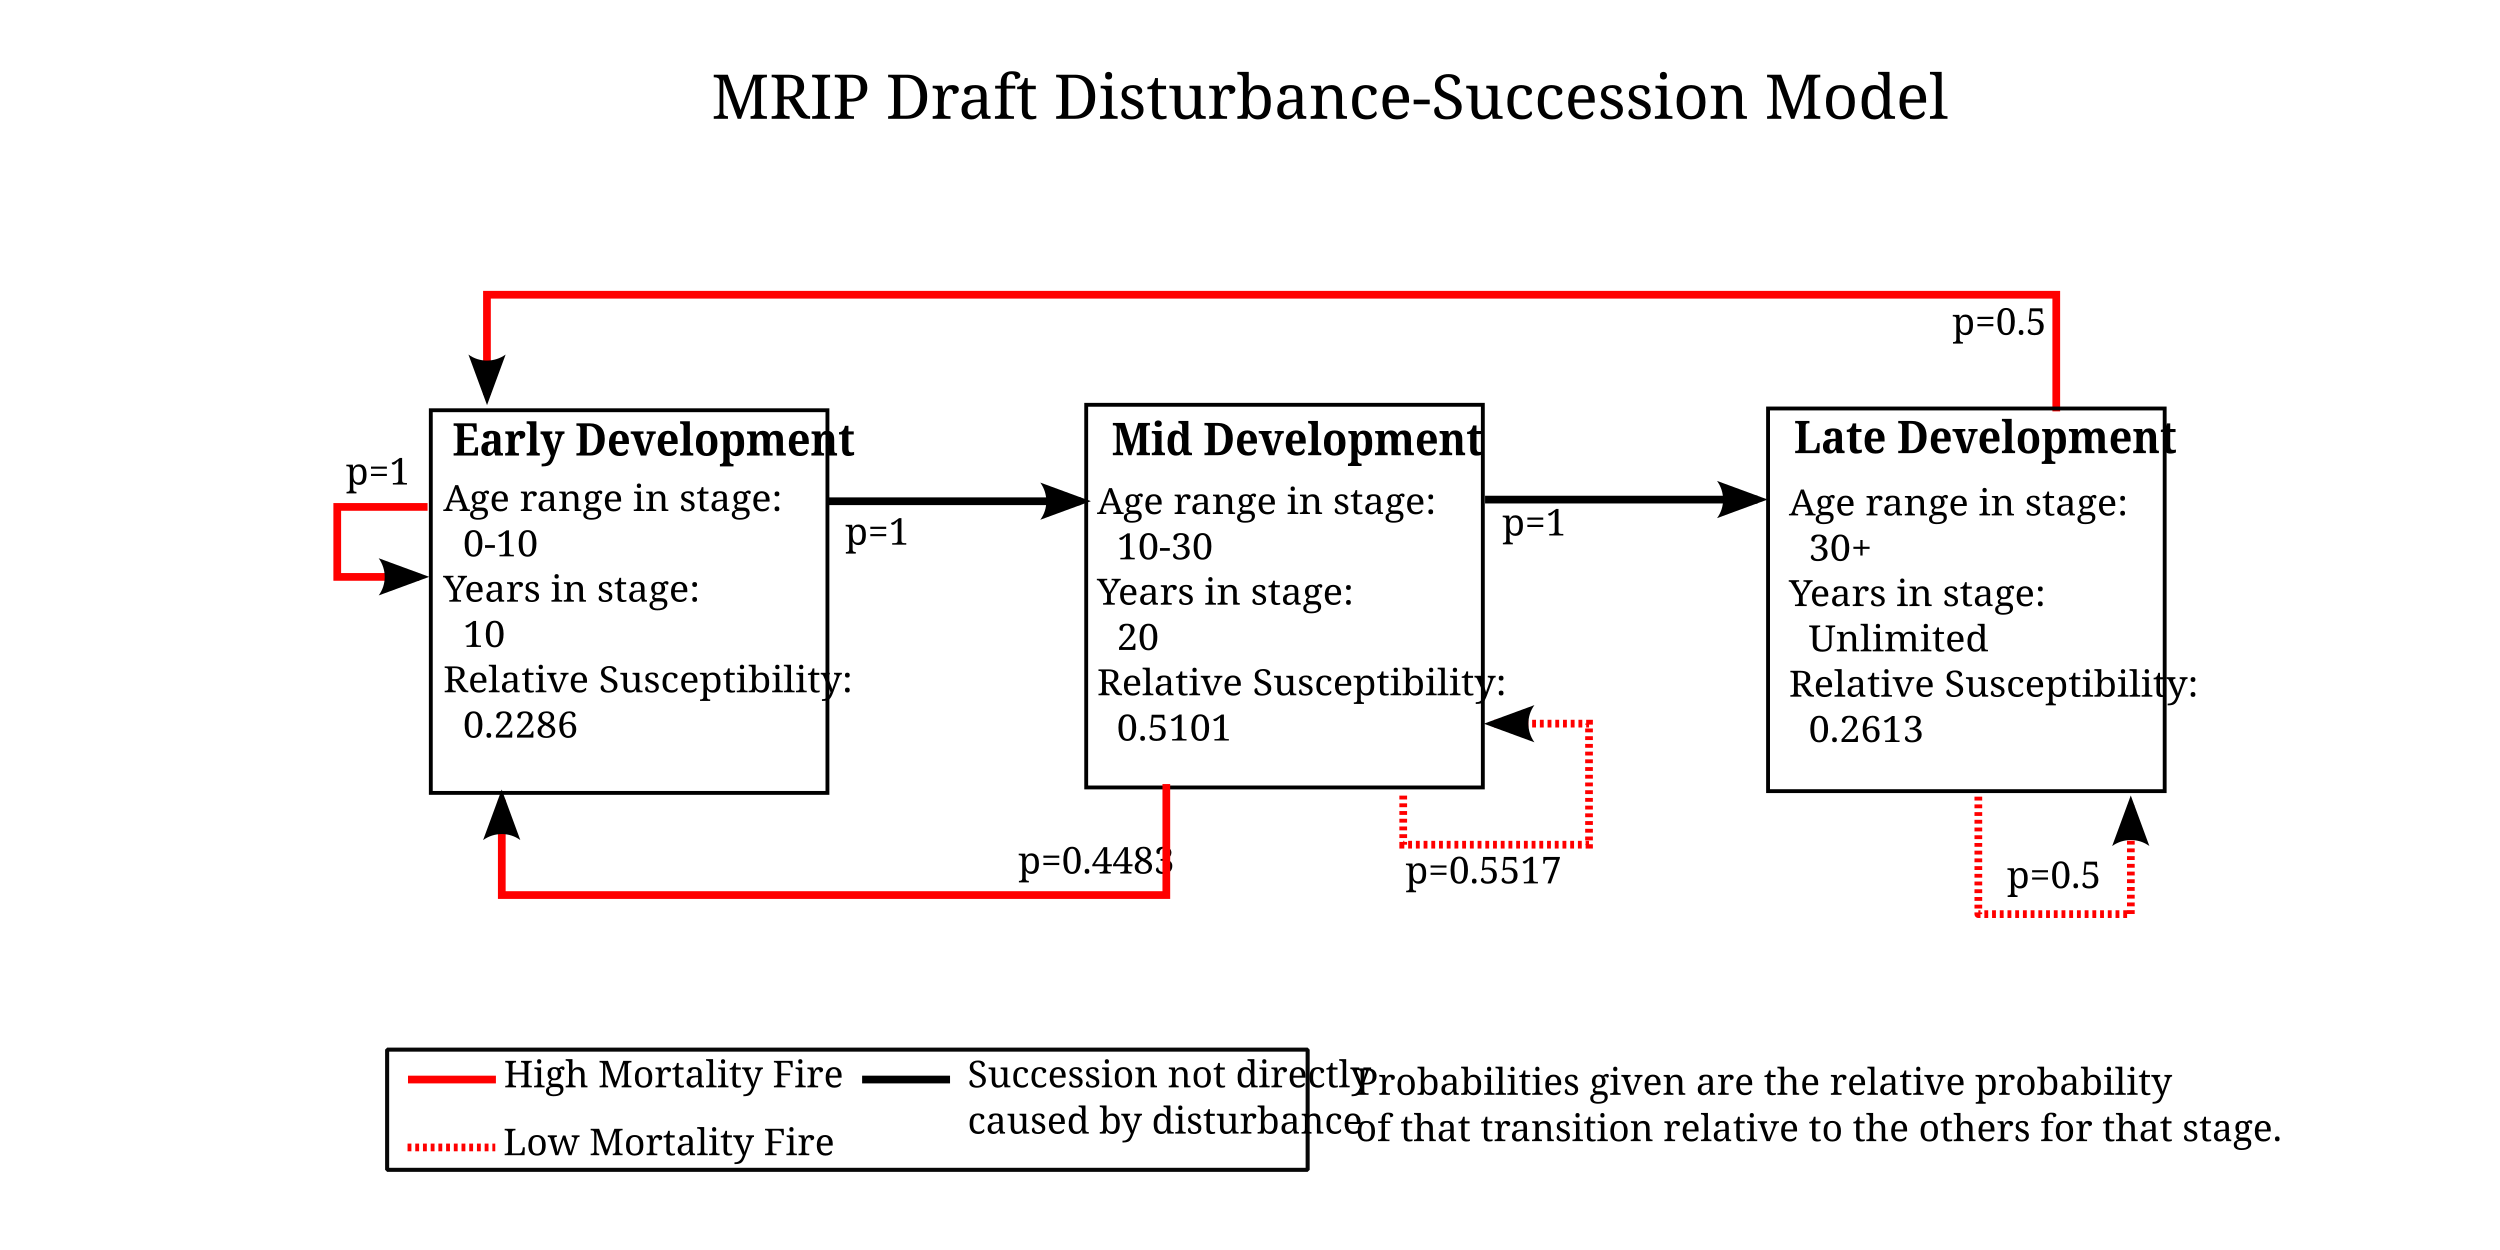
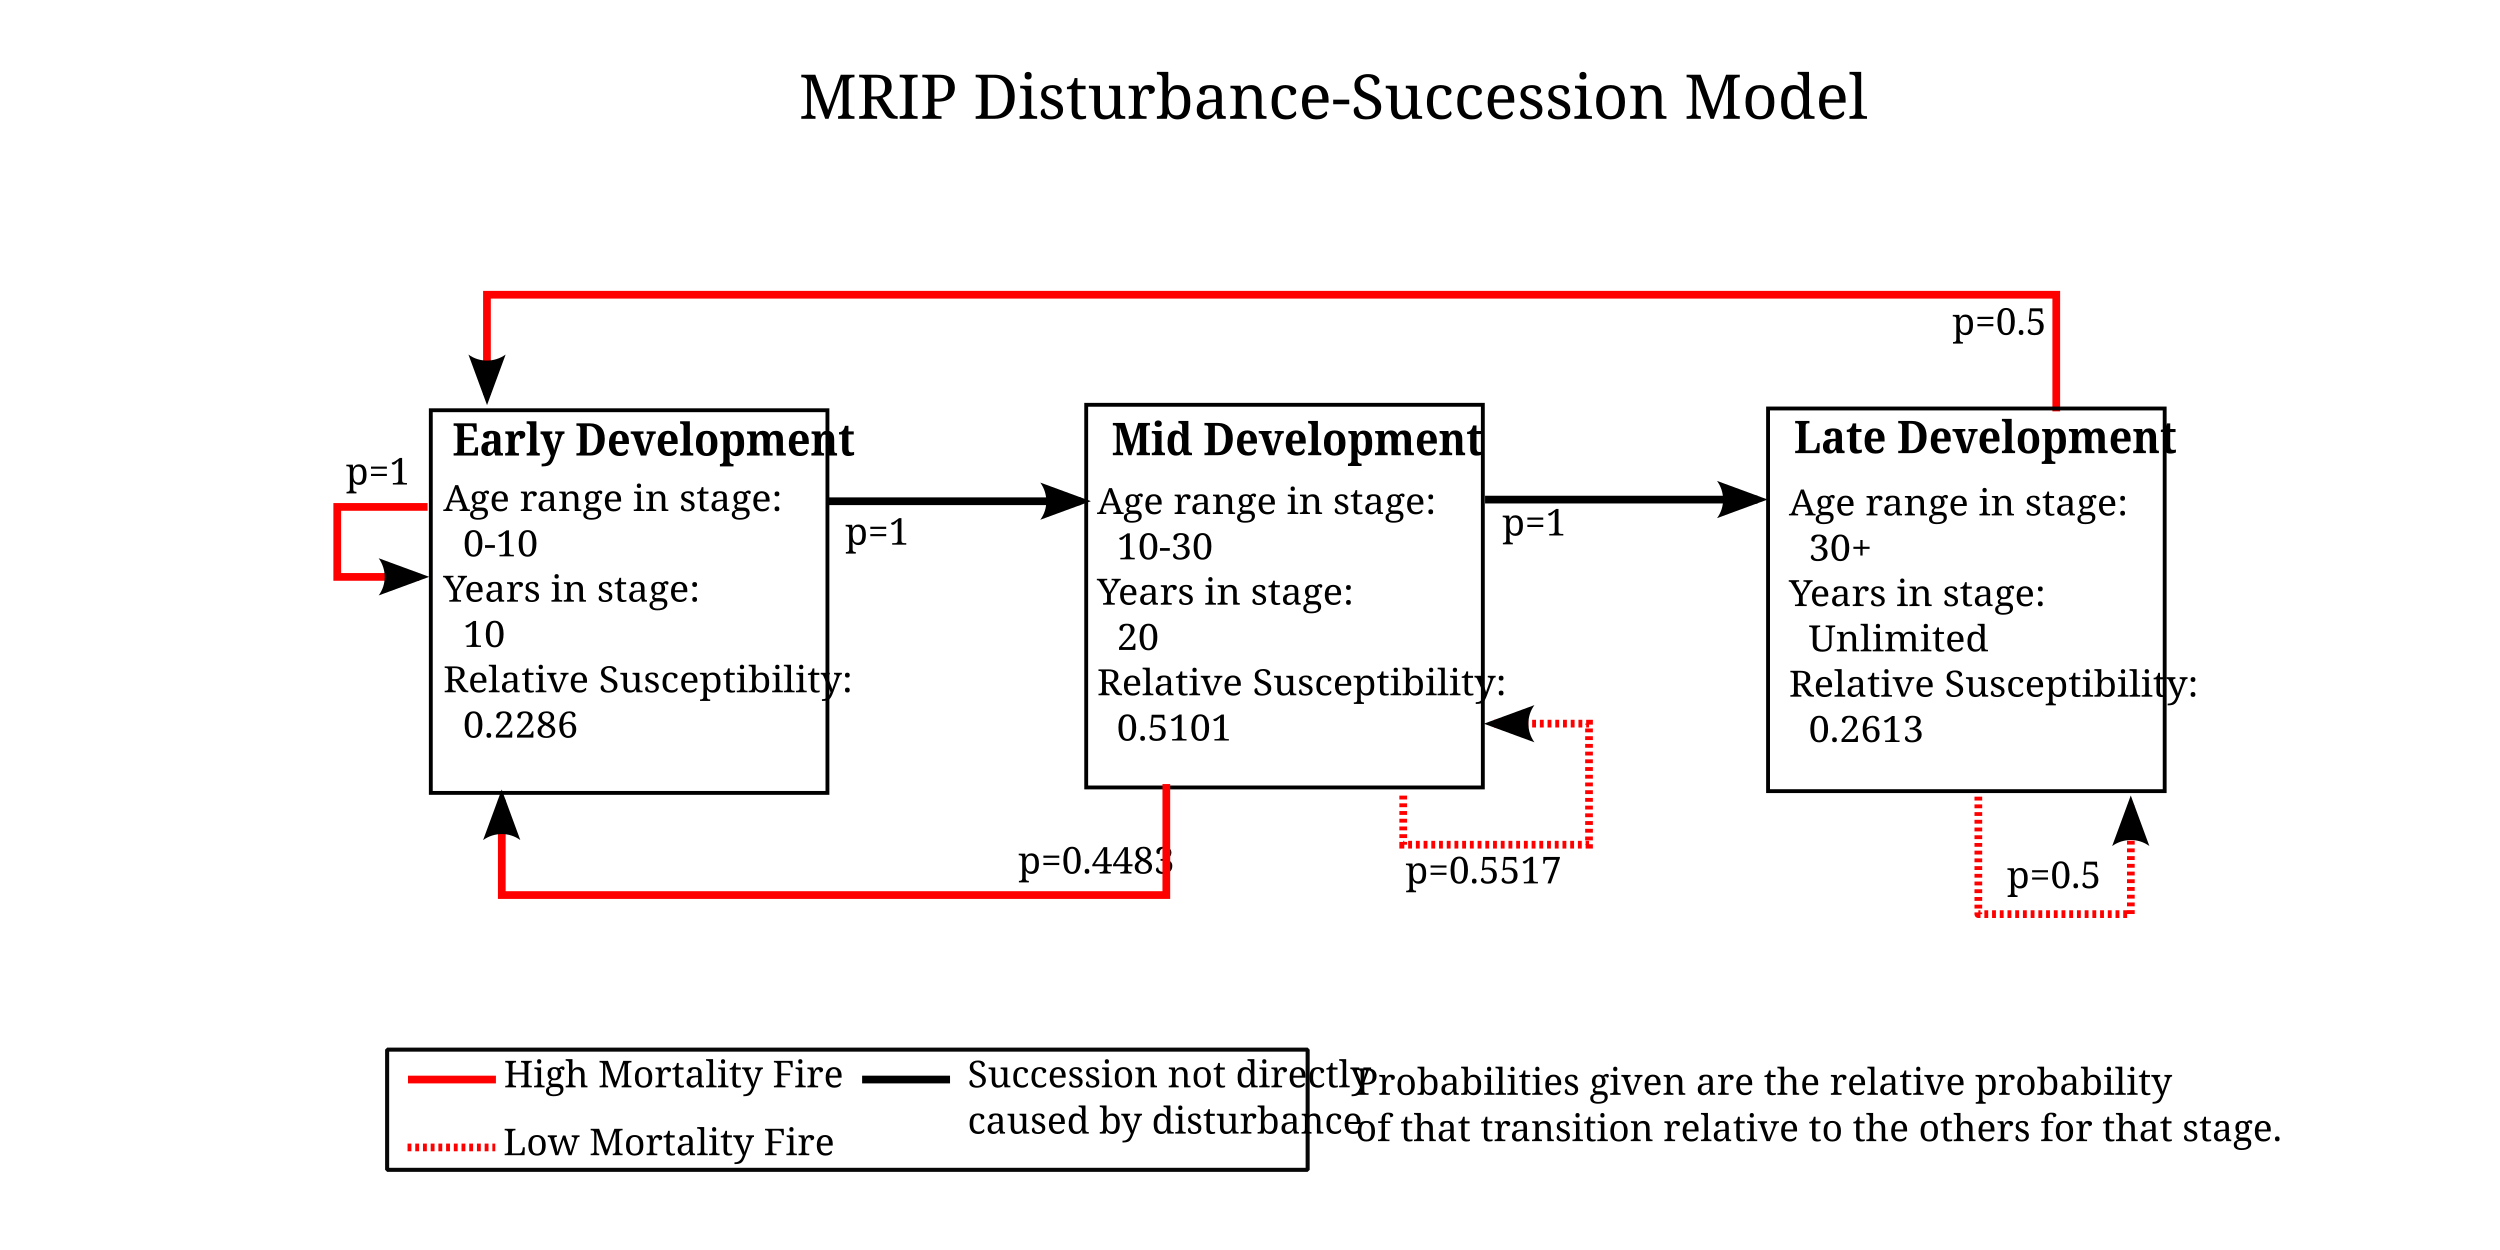
<svg xmlns="http://www.w3.org/2000/svg" width="810" height="405" id="svg2" version="1.1">
  <defs id="defs4">
    <marker orient="auto" refY="0" refX="0" id="Arrow2Mstart" style="overflow:visible">
      <path id="path4311" style="font-size:12px;fill-rule:evenodd;stroke-width:0.625;stroke-linejoin:round" d="M 8.719,4.034 -2.207,0.016 8.719,-4.002 c -1.745,2.372 -1.735,5.617 -6e-7,8.035 z" transform="scale(0.6,0.6)" />
    </marker>
    <marker orient="auto" refY="0" refX="0" id="Arrow1Mstart" style="overflow:visible">
      <path id="path7827" d="M 0,0 5,-5 -12.5,0 5,5 0,0 z" style="fill-rule:evenodd;stroke:#000000;stroke-width:1pt;marker-start:none" transform="matrix(0.4,0,0,0.4,4,0)" />
    </marker>
    <marker orient="auto" refY="0" refX="0" id="Arrow1Mend" style="overflow:visible">
      <path id="path6192" d="M 0,0 5,-5 -12.5,0 5,5 0,0 z" style="fill-rule:evenodd;stroke:#000000;stroke-width:1pt;marker-start:none" transform="matrix(-0.4,0,0,-0.4,-4,0)" />
    </marker>
    <marker orient="auto" refY="0" refX="0" id="Arrow1Lend" style="overflow:visible">
      <path id="path3980" d="M 0,0 5,-5 -12.5,0 5,5 0,0 z" style="fill-rule:evenodd;stroke:#000000;stroke-width:1pt;marker-start:none" transform="matrix(-0.8,0,0,-0.8,-10,0)" />
    </marker>
    <marker orient="auto" refY="0" refX="0" id="Arrow1Lstart" style="overflow:visible">
      <path id="path3977" d="M 0,0 5,-5 -12.5,0 5,5 0,0 z" style="fill-rule:evenodd;stroke:#000000;stroke-width:1pt;marker-start:none" transform="matrix(0.8,0,0,0.8,10,0)" />
    </marker>
    <marker orient="auto" refY="0" refX="0" id="Arrow2Lend" style="overflow:visible">
      <path id="path3998" style="font-size:12px;fill-rule:evenodd;stroke-width:0.625;stroke-linejoin:round" d="M 8.719,4.034 -2.207,0.016 8.719,-4.002 c -1.745,2.372 -1.735,5.617 -6e-7,8.035 z" transform="matrix(-1.1,0,0,-1.1,-1.1,0)" />
    </marker>
    <marker orient="auto" refY="0" refX="0" id="Arrow2Mend" style="overflow:visible">
      <path id="path4004" style="font-size:12px;fill-rule:evenodd;stroke-width:0.625;stroke-linejoin:round" d="M 8.719,4.034 -2.207,0.016 8.719,-4.002 c -1.745,2.372 -1.735,5.617 -6e-7,8.035 z" transform="scale(-0.6,-0.6)" />
    </marker>
    <marker orient="auto" refY="0" refX="0" id="TriangleOutM" style="overflow:visible">
      <path id="path4123" d="m 5.77,0 -8.65,5 0,-10 8.65,5 z" style="fill-rule:evenodd;stroke:#000000;stroke-width:1pt;marker-start:none" transform="scale(0.4,0.4)" />
    </marker>
  </defs>
  <g id="layer7" style="display:inline" transform="translate(0,-180)">
-     <text xml:space="preserve" style="font-size:12px;font-style:normal;font-variant:normal;font-weight:normal;font-stretch:normal;text-align:start;line-height:125%;letter-spacing:0px;word-spacing:0px;writing-mode:lr-tb;text-anchor:start;fill:#000000;fill-opacity:1;stroke:none;display:inline;font-family:Garamond;-inkscape-font-specification:Garamond" x="230.49" y="218.491" id="text4082">
-       <tspan id="tspan4084" x="230.49" y="218.491" style="font-size:20px">MRIP Draft Disturbance-Succession Model</tspan>
+     <text xml:space="preserve" style="font-size:12px;font-style:normal;font-variant:normal;font-weight:normal;font-stretch:normal;text-align:start;line-height:125%;letter-spacing:0px;word-spacing:0px;writing-mode:lr-tb;text-anchor:start;fill:#000000;fill-opacity:1;stroke:none;display:inline;font-family:Garamond;-inkscape-font-specification:Garamond" x="258.853" y="218.491" id="text4082">
+       <tspan id="tspan4084" x="258.853" y="218.491" style="font-size:20px">MRIP Disturbance-Succession Model</tspan>
    </text>
    <g id="g3269" transform="translate(-1.018782,-8.324669)">
      <text id="text3982" y="528.052" x="440.25" style="font-size:12px;font-style:normal;font-variant:normal;font-weight:normal;font-stretch:normal;text-align:start;line-height:125%;letter-spacing:0px;word-spacing:0px;writing-mode:lr-tb;text-anchor:start;fill:#000000;fill-opacity:1;stroke:none;font-family:Garamond;-inkscape-font-specification:Garamond" xml:space="preserve">
        <tspan id="tspan6796" y="528.052" x="440.25" />
        <tspan id="tspan6798" y="543.052" x="440.25">Probabilities given are the relative probability </tspan>
        <tspan id="tspan3384" y="558.052" x="440.25">of that transition relative to the others for that stage.</tspan>
      </text>
      <g transform="translate(-75.72105,0)" id="g3171">
        <g id="g3370" transform="translate(-316.9964,0)">
          <g transform="translate(294,-22)" id="g3386">
            <text xml:space="preserve" style="font-size:12px;font-style:normal;font-variant:normal;font-weight:normal;font-stretch:normal;text-align:start;line-height:125%;letter-spacing:0px;word-spacing:0px;writing-mode:lr-tb;text-anchor:start;fill:#000000;fill-opacity:1;stroke:none;display:inline;font-family:Garamond;-inkscape-font-specification:Garamond" x="262.986" y="562.617" id="text3898">
              <tspan x="262.986" y="562.617" id="tspan3978">High Mortality Fire</tspan>
            </text>
            <path style="fill:none;stroke:#ff0000;stroke-width:2.5;stroke-linecap:butt;stroke-linejoin:miter;stroke-miterlimit:4;stroke-opacity:1;stroke-dasharray:none;display:inline" d="m 231.929,560.094 28.483,0" id="path3928" />
          </g>
          <text id="text4005" y="562.617" x="556.796" style="font-size:12px;font-style:normal;font-variant:normal;font-weight:normal;font-stretch:normal;text-align:start;line-height:125%;letter-spacing:0px;word-spacing:0px;writing-mode:lr-tb;text-anchor:start;fill:#000000;fill-opacity:1;stroke:none;display:inline;font-family:Garamond;-inkscape-font-specification:Garamond" xml:space="preserve">
            <tspan id="tspan4007" y="562.617" x="556.796">Low Mortality Fire</tspan>
          </text>
          <path id="path4009" d="m 525.783,560.094 28.42,0" style="fill:none;stroke:#ff0000;stroke-width:2.497;stroke-linecap:butt;stroke-linejoin:miter;stroke-miterlimit:4;stroke-opacity:1;stroke-dasharray:1.249, 1.249;stroke-dashoffset:0;display:inline" />
          <g transform="translate(144,-22)" id="g3391">
            <text xml:space="preserve" style="font-size:12px;font-style:normal;font-variant:normal;font-weight:normal;font-stretch:normal;text-align:start;line-height:125%;letter-spacing:0px;word-spacing:0px;writing-mode:lr-tb;text-anchor:start;fill:#000000;fill-opacity:1;stroke:none;display:inline;font-family:Garamond;-inkscape-font-specification:Garamond" x="560.119" y="562.617" id="text4021">
              <tspan x="560.119" y="562.617" id="tspan4023"> Succession not directly </tspan>
              <tspan id="tspan3552" x="560.119" y="577.617"> caused by disturbance</tspan>
            </text>
            <path style="fill:none;stroke:#000000;stroke-width:2.5;stroke-linecap:butt;stroke-linejoin:miter;stroke-miterlimit:4;stroke-opacity:1;stroke-dasharray:none;display:inline" d="m 529.063,560.094 28.483,0" id="path4025" />
          </g>
        </g>
        <g id="g3168">
          <rect y="528.414" x="202.169" height="38.934" width="298.248" id="rect3408" style="opacity:0.97;fill:none;stroke:#000000;stroke-width:1.317;stroke-linecap:round;stroke-linejoin:miter;stroke-miterlimit:1.2;stroke-opacity:1;stroke-dasharray:none;stroke-dashoffset:0" />
        </g>
      </g>
    </g>
  </g>
  <g id="layer1" transform="translate(0,-647.3622)" style="display:inline">
    <flowRoot xml:space="preserve" id="flowRoot3761" style="font-size:10px;font-style:normal;font-variant:normal;font-weight:normal;font-stretch:normal;line-height:125%;letter-spacing:0px;word-spacing:0px;fill:#000000;fill-opacity:1;stroke:none;font-family:Garamond;-inkscape-font-specification:Garamond">
      <flowRegion id="flowRegion3763">
        <rect id="rect3765" width="81.861" height="81.861" x="272.578" y="244.495" style="font-size:10px;font-style:normal;font-variant:normal;font-weight:normal;font-stretch:normal;font-family:Garamond;-inkscape-font-specification:Garamond" />
      </flowRegion>
      <flowPara id="flowPara3767" />
    </flowRoot>
    <text xml:space="preserve" style="font-size:40px;font-style:normal;font-weight:normal;line-height:125%;letter-spacing:0px;word-spacing:0px;fill:#000000;fill-opacity:1;stroke:none;font-family:Sans" x="306.542" y="272.362" id="text3769" transform="translate(0,467.3622)">
      <tspan id="tspan3771" x="306.542" y="272.362" />
    </text>
    <flowRoot xml:space="preserve" id="flowRoot3773" style="font-size:40px;font-style:normal;font-variant:normal;font-weight:normal;font-stretch:normal;line-height:125%;letter-spacing:0px;word-spacing:0px;fill:#000000;fill-opacity:1;stroke:none;font-family:Garamond;-inkscape-font-specification:Garamond">
      <flowRegion id="flowRegion3775">
        <rect id="rect3777" width="81.861" height="76.635" x="272.578" y="247.107" style="font-style:normal;font-variant:normal;font-weight:normal;font-stretch:normal;font-family:Garamond;-inkscape-font-specification:Garamond" />
      </flowRegion>
      <flowPara id="flowPara3779" />
    </flowRoot>
    <flowRoot xml:space="preserve" id="flowRoot3789" style="font-size:40px;font-style:normal;font-weight:normal;line-height:125%;letter-spacing:0px;word-spacing:0px;fill:#000000;fill-opacity:1;stroke:none;font-family:Sans">
      <flowRegion id="flowRegion3791">
        <rect id="rect3793" width="8" height="48" x="264" y="257" />
      </flowRegion>
      <flowPara id="flowPara3795" />
    </flowRoot>
    <flowRoot xml:space="preserve" id="flowRoot3930" style="font-size:40px;font-style:normal;font-weight:normal;line-height:125%;letter-spacing:0px;word-spacing:0px;fill:#000000;fill-opacity:1;stroke:none;font-family:Sans">
      <flowRegion id="flowRegion3932">
        <rect id="rect3934" width="67.056" height="40.93" x="311.767" y="137.379" />
      </flowRegion>
      <flowPara id="flowPara3936" />
    </flowRoot>
    <flowRoot xml:space="preserve" id="flowRoot3938" style="font-size:40px;font-style:normal;font-weight:normal;line-height:125%;letter-spacing:0px;word-spacing:0px;fill:#000000;fill-opacity:1;stroke:none;font-family:Sans">
      <flowRegion id="flowRegion3940">
        <rect id="rect3942" width="55.735" height="74.023" x="262.128" y="239.269" />
      </flowRegion>
      <flowPara id="flowPara3944" />
    </flowRoot>
    <rect style="fill:none;stroke:#000000;stroke-width:0.99;stroke-linejoin:round;stroke-miterlimit:4;stroke-opacity:1;stroke-dasharray:none" id="rect6143" width="0" height="27.529" x="304.888" y="207.847" transform="translate(0,467.3622)" rx="0" ry="7.571" />
    <text xml:space="preserve" style="font-size:12px;font-style:normal;font-variant:normal;font-weight:normal;font-stretch:normal;text-align:start;line-height:125%;letter-spacing:0px;word-spacing:0px;writing-mode:lr-tb;text-anchor:start;fill:#000000;fill-opacity:1;stroke:none;font-family:Garamond;-inkscape-font-specification:Garamond" x="306.354" y="364.51" id="text3175" transform="translate(0,467.3622)">
      <tspan id="tspan3177" x="306.354" y="364.51" />
      <tspan id="tspan3179" x="306.354" y="379.51" />
    </text>
    <flowRoot xml:space="preserve" id="flowRoot3204" style="font-size:12px;font-style:normal;font-variant:normal;font-weight:normal;font-stretch:normal;text-align:start;line-height:125%;letter-spacing:0px;word-spacing:0px;writing-mode:lr-tb;text-anchor:start;fill:#000000;fill-opacity:1;stroke:none;font-family:Garamond;-inkscape-font-specification:Garamond">
      <flowRegion id="flowRegion3206">
        <rect id="rect3208" width="28.621" height="37.102" x="429.319" y="325.288" />
      </flowRegion>
      <flowPara id="flowPara3210" />
    </flowRoot>
  </g>
  <g id="layer5" style="display:inline" transform="translate(0,-180)" />
  <g id="layer6" style="display:inline" transform="translate(0,-180)" />
  <g id="layer3" style="display:inline" transform="translate(0,-180)" />
  <g id="layer4" style="display:inline" transform="translate(0,-180)" />
  <g id="layer2" style="display:inline" transform="translate(0,-180)">
    <flowRoot style="font-size:12px;font-style:normal;font-variant:normal;font-weight:normal;font-stretch:normal;text-align:start;line-height:125%;letter-spacing:0px;word-spacing:0px;writing-mode:lr-tb;text-anchor:start;fill:#000000;fill-opacity:1;stroke:none;font-family:Garamond;-inkscape-font-specification:Garamond" id="flowRoot3183" xml:space="preserve" transform="translate(-57.66791,-635.7685)">
      <flowRegion id="flowRegion3185">
        <rect y="213.983" x="60.423" height="54.062" width="34.982" id="rect3187" />
      </flowRegion>
      <flowPara id="flowPara3189" />
    </flowRoot>
    <flowRoot xml:space="preserve" id="flowRoot4224" style="font-size:14px;font-style:normal;font-variant:normal;font-weight:normal;font-stretch:normal;text-align:start;line-height:125%;letter-spacing:0px;word-spacing:0px;writing-mode:lr-tb;text-anchor:start;fill:#000000;fill-opacity:1;stroke:none;font-family:Garamond;-inkscape-font-specification:Garamond">
      <flowRegion id="flowRegion4226">
        <rect id="rect4228" width="63" height="93.5" x="212" y="396.5" />
      </flowRegion>
      <flowPara id="flowPara4230" />
    </flowRoot>
    <text xml:space="preserve" style="font-size:12px;font-style:normal;font-variant:normal;font-weight:normal;font-stretch:normal;text-align:start;line-height:125%;letter-spacing:0px;word-spacing:0px;writing-mode:lr-tb;text-anchor:start;fill:#000000;fill-opacity:1;stroke:none;font-family:Garamond;-inkscape-font-specification:Garamond" x="295.943" y="-30.219" id="text4545">
      <tspan style="font-size:10px" id="tspan4547" x="295.943" y="-30.219" />
    </text>
    <flowRoot xml:space="preserve" id="flowRoot4647" style="font-size:14px;font-style:normal;font-variant:normal;font-weight:normal;font-stretch:normal;text-align:start;line-height:125%;letter-spacing:0px;word-spacing:0px;writing-mode:lr-tb;text-anchor:start;fill:#000000;fill-opacity:1;stroke:none;font-family:Garamond;-inkscape-font-specification:Garamond">
      <flowRegion id="flowRegion4649">
        <rect id="rect4651" width="9.873" height="51.644" x="516.437" y="584.062" />
      </flowRegion>
      <flowPara id="flowPara4653" />
    </flowRoot>
    <flowRoot xml:space="preserve" id="flowRoot4753" style="font-size:14px;font-style:normal;font-variant:normal;font-weight:normal;font-stretch:normal;text-align:start;line-height:125%;letter-spacing:0px;word-spacing:0px;writing-mode:lr-tb;text-anchor:start;fill:#000000;fill-opacity:1;stroke:none;font-family:Garamond;-inkscape-font-specification:Garamond">
      <flowRegion id="flowRegion4755">
        <rect id="rect4757" width="41.011" height="18.987" x="359.227" y="494.445" />
      </flowRegion>
      <flowPara id="flowPara4759" />
    </flowRoot>
    <text xml:space="preserve" style="font-size:12px;font-style:normal;font-variant:normal;font-weight:normal;font-stretch:normal;text-align:start;line-height:125%;letter-spacing:0px;word-spacing:0px;writing-mode:lr-tb;text-anchor:start;fill:#000000;fill-opacity:1;stroke:none;font-family:Garamond;-inkscape-font-specification:Garamond" x="180.699" y="-156.568" id="text4976">
      <tspan id="tspan4978" x="180.699" y="-156.568" style="font-size:10px" />
    </text>
    <text id="text4984" y="-177.724" x="584.22" style="font-size:12px;font-style:normal;font-variant:normal;font-weight:normal;font-stretch:normal;text-align:start;line-height:125%;letter-spacing:0px;word-spacing:0px;writing-mode:lr-tb;text-anchor:start;fill:#000000;fill-opacity:1;stroke:none;font-family:Garamond;-inkscape-font-specification:Garamond" xml:space="preserve">
      <tspan style="font-size:10px" y="-177.724" x="584.22" id="tspan4986" />
    </text>
    <text xml:space="preserve" style="font-size:9px;font-style:normal;font-variant:normal;font-weight:normal;font-stretch:normal;text-align:start;line-height:125%;letter-spacing:0px;word-spacing:0px;writing-mode:lr-tb;text-anchor:start;fill:#000000;fill-opacity:1;stroke:none;font-family:Garamond;-inkscape-font-specification:Garamond" x="108.819" y="642.79" id="text4483" transform="translate(0,-90)">
      <tspan id="tspan4485" x="108.819" y="642.79" />
    </text>
    <g id="g3192" transform="translate(-1.018782,-5.736259)">
      <path id="path3475" d="m 139.546,349.98 -29.259,0 0,22.675 26.501,0" style="fill:none;stroke:#ff0000;stroke-width:2.5;stroke-linecap:butt;stroke-linejoin:miter;stroke-miterlimit:4;stroke-opacity:1;stroke-dasharray:none;marker-end:url(#Arrow2Mend);display:inline" />
      <path id="path3485" d="m 667.249,319.017 0,-37.786 -508.456,0 0,32.454" style="fill:none;stroke:#ff0000;stroke-width:2.5;stroke-linecap:butt;stroke-linejoin:miter;stroke-miterlimit:4;stroke-opacity:1;stroke-dasharray:none;marker-end:url(#Arrow2Mend);display:inline" />
      <path id="path8377" d="m 455.664,443.516 0,15.901 60.198,0 0,-39.222 -30.768,0" style="fill:none;stroke:#ff0000;stroke-width:2.5;stroke-linecap:butt;stroke-linejoin:miter;stroke-miterlimit:4;stroke-opacity:1;stroke-dasharray:1.25, 1.25;stroke-dashoffset:0;marker-end:url(#Arrow2Mend);display:inline" />
      <path id="path8379" d="m 482.177,347.607 88.245,0" style="fill:none;stroke:#000000;stroke-width:2.5;stroke-linecap:butt;stroke-linejoin:miter;stroke-miterlimit:4;stroke-opacity:1;stroke-dasharray:none;marker-end:url(#Arrow2Mend);display:inline" />
      <path id="path10139" d="m 642,443.859 0,38.053 49.413,0 0,-35.134" style="fill:none;stroke:#ff0000;stroke-width:2.5;stroke-linejoin:round;stroke-miterlimit:4;stroke-opacity:1;stroke-dasharray:1.25, 1.25;stroke-dashoffset:0;marker-end:url(#Arrow2Mend);display:inline" />
      <text xml:space="preserve" style="font-size:14px;font-style:normal;font-variant:normal;font-weight:bold;font-stretch:normal;text-align:start;line-height:110%;letter-spacing:0px;word-spacing:0px;writing-mode:lr-tb;text-anchor:start;fill:#000000;fill-opacity:1;stroke:none;font-family:Garamond;-inkscape-font-specification:Garamond Bold" x="376.928" y="303.912" id="text4188" transform="scale(0.9582851,1.043531)">
        <tspan id="tspan4190" x="376.928" y="303.912" style="font-size:14px;font-style:normal;font-variant:normal;font-weight:bold;font-stretch:normal;text-align:start;line-height:110%;writing-mode:lr-tb;text-anchor:start;font-family:Garamond;-inkscape-font-specification:Garamond Bold" />
        <tspan id="tspan4220" x="376.928" y="319.312" style="font-size:14px;font-style:normal;font-variant:normal;font-weight:bold;font-stretch:normal;text-align:start;line-height:110%;writing-mode:lr-tb;text-anchor:start;font-family:Garamond;-inkscape-font-specification:Garamond Bold">Mid Development</tspan>
        <tspan x="376.928" y="334.712" style="font-size:14px;font-style:normal;font-variant:normal;font-weight:bold;font-stretch:normal;text-align:start;line-height:110%;writing-mode:lr-tb;text-anchor:start;font-family:Garamond;-inkscape-font-specification:Garamond Bold" id="tspan4194" />
        <tspan x="376.928" y="350.112" id="tspan4196" style="font-size:14px;font-style:normal;font-variant:normal;font-weight:bold;font-stretch:normal;text-align:start;line-height:110%;writing-mode:lr-tb;text-anchor:start;font-family:Garamond;-inkscape-font-specification:Garamond Bold" />
        <tspan x="376.928" y="365.512" id="tspan4198" />
        <tspan x="376.928" y="380.912" id="tspan4200" />
      </text>
      <text xml:space="preserve" style="font-size:14px;font-style:normal;font-variant:normal;font-weight:bold;font-stretch:normal;text-align:start;line-height:125%;letter-spacing:0px;word-spacing:0px;writing-mode:lr-tb;text-anchor:start;fill:#000000;fill-opacity:1;stroke:none;font-family:Garamond;-inkscape-font-specification:Garamond Bold" x="154.038" y="301.935" id="text4506" transform="scale(0.9582851,1.043531)">
        <tspan id="tspan4508" x="154.038" y="301.935" style="font-size:14px;font-style:normal;font-variant:normal;font-weight:bold;font-stretch:normal;text-align:start;line-height:125%;writing-mode:lr-tb;text-anchor:start;font-family:Garamond;-inkscape-font-specification:Garamond Bold" />
        <tspan x="154.038" y="319.435" style="font-size:14px;font-style:normal;font-variant:normal;font-weight:bold;font-stretch:normal;text-align:start;line-height:125%;writing-mode:lr-tb;text-anchor:start;font-family:Garamond;-inkscape-font-specification:Garamond Bold" id="tspan4510">Early Development</tspan>
        <tspan id="tspan4512" x="154.038" y="336.935" style="font-size:14px;font-style:normal;font-variant:normal;font-weight:bold;font-stretch:normal;text-align:start;line-height:125%;writing-mode:lr-tb;text-anchor:start;font-family:Garamond;-inkscape-font-specification:Garamond Bold" />
        <tspan x="154.038" y="354.435" style="font-size:14px;font-style:normal;font-variant:normal;font-weight:bold;font-stretch:normal;text-align:start;line-height:125%;writing-mode:lr-tb;text-anchor:start;font-family:Garamond;-inkscape-font-specification:Garamond Bold" id="tspan4514" />
        <tspan x="154.038" y="371.935" id="tspan4516" style="font-size:14px;font-style:normal;font-variant:normal;font-weight:bold;font-stretch:normal;text-align:start;line-height:125%;writing-mode:lr-tb;text-anchor:start;font-family:Garamond;-inkscape-font-specification:Garamond Bold" />
        <tspan x="154.038" y="389.435" id="tspan4518" />
        <tspan x="154.038" y="406.935" id="tspan4520" />
      </text>
      <text transform="scale(1.021757,0.9787063)" xml:space="preserve" style="font-size:12px;font-style:normal;font-variant:normal;font-weight:normal;font-stretch:normal;text-align:start;line-height:125%;letter-spacing:0px;word-spacing:0px;writing-mode:lr-tb;text-anchor:start;fill:#000000;fill-opacity:1;stroke:none;font-family:Garamond;-inkscape-font-specification:Garamond" x="141.557" y="358.953" id="text4522">
        <tspan id="tspan4524" x="141.557" y="358.953" style="font-size:12px;font-style:normal;font-variant:normal;font-weight:normal;font-stretch:normal;text-align:start;line-height:125%;writing-mode:lr-tb;text-anchor:start;font-family:Garamond;-inkscape-font-specification:Garamond">Age range in stage:</tspan>
        <tspan id="tspan3290" x="141.557" y="373.953" style="font-size:12px;font-style:normal;font-variant:normal;font-weight:normal;font-stretch:normal;text-align:start;line-height:125%;writing-mode:lr-tb;text-anchor:start;font-family:Garamond;-inkscape-font-specification:Garamond">  0-10</tspan>
        <tspan x="141.557" y="388.953" style="font-size:12px;font-style:normal;font-variant:normal;font-weight:normal;font-stretch:normal;text-align:start;line-height:125%;writing-mode:lr-tb;text-anchor:start;font-family:Garamond;-inkscape-font-specification:Garamond" id="tspan3459">Years in stage:</tspan>
        <tspan id="tspan3300" x="141.557" y="403.953" style="font-size:12px;font-style:normal;font-variant:normal;font-weight:normal;font-stretch:normal;text-align:start;line-height:125%;writing-mode:lr-tb;text-anchor:start;font-family:Garamond;-inkscape-font-specification:Garamond">  10  </tspan>
        <tspan id="tspan3326" x="141.557" y="418.953" style="font-size:12px;font-style:normal;font-variant:normal;font-weight:normal;font-stretch:normal;text-align:start;line-height:125%;writing-mode:lr-tb;text-anchor:start;font-family:Garamond;-inkscape-font-specification:Garamond">Relative Susceptibility: </tspan>
        <tspan id="tspan3443" x="141.557" y="433.953" style="font-size:12px;font-style:normal;font-variant:normal;font-weight:normal;font-stretch:normal;text-align:start;line-height:125%;writing-mode:lr-tb;text-anchor:start;font-family:Garamond;-inkscape-font-specification:Garamond">  0.2286</tspan>
        <tspan id="tspan3513" x="141.557" y="448.953" style="font-size:12px;font-style:normal;font-variant:normal;font-weight:normal;font-stretch:normal;text-align:start;line-height:125%;writing-mode:lr-tb;text-anchor:start;font-family:Garamond;-inkscape-font-specification:Garamond" />
      </text>
      <rect y="318.655" x="140.601" height="123.98" width="128.507" id="rect4536" style="fill:#000000;fill-opacity:0;fill-rule:evenodd;stroke:#000000;stroke-width:1.25;stroke-linecap:butt;stroke-linejoin:miter;stroke-miterlimit:4;stroke-opacity:1;stroke-dasharray:none" />
      <text id="text3484" y="347.217" x="274.854" style="font-size:12px;font-style:normal;font-variant:normal;font-weight:normal;font-stretch:normal;text-align:start;line-height:125%;letter-spacing:0px;word-spacing:0px;writing-mode:lr-tb;text-anchor:start;fill:#000000;fill-opacity:1;stroke:none;font-family:Garamond;-inkscape-font-specification:Garamond" xml:space="preserve">
        <tspan style="font-size:12px;font-style:normal;font-variant:normal;font-weight:normal;font-stretch:normal;text-align:start;line-height:125%;writing-mode:lr-tb;text-anchor:start;font-family:Garamond;-inkscape-font-specification:Garamond" y="347.217" x="274.854" id="tspan3486" />
        <tspan id="tspan3310" style="font-size:12px;font-style:normal;font-variant:normal;font-weight:normal;font-stretch:normal;text-align:start;line-height:125%;writing-mode:lr-tb;text-anchor:start;font-family:Garamond;-inkscape-font-specification:Garamond" y="362.217" x="274.854">p=1</tspan>
        <tspan id="tspan3304" style="font-size:12px;font-style:normal;font-variant:normal;font-weight:normal;font-stretch:normal;text-align:start;line-height:125%;writing-mode:lr-tb;text-anchor:start;font-family:Garamond;-inkscape-font-specification:Garamond" y="377.217" x="274.854" />
      </text>
      <path id="path4357" d="m 269.176,348.14 81.972,0" style="fill:none;stroke:#000000;stroke-width:2.5;stroke-linecap:butt;stroke-linejoin:miter;stroke-miterlimit:4;stroke-opacity:1;stroke-dasharray:none;marker-end:url(#Arrow2Mend)" />
      <text id="text3318" y="453.767" x="330.925" style="font-size:12px;font-style:normal;font-variant:normal;font-weight:normal;font-stretch:normal;text-align:start;line-height:125%;letter-spacing:0px;word-spacing:0px;writing-mode:lr-tb;text-anchor:start;fill:#000000;fill-opacity:1;stroke:none;font-family:Garamond;-inkscape-font-specification:Garamond" xml:space="preserve">
        <tspan y="453.767" x="330.925" style="font-size:12px;font-style:normal;font-variant:normal;font-weight:normal;font-stretch:normal;text-align:start;line-height:125%;writing-mode:lr-tb;text-anchor:start;font-family:Garamond;-inkscape-font-specification:Garamond" id="tspan3322" />
        <tspan y="468.767" x="330.925" style="font-size:12px;font-style:normal;font-variant:normal;font-weight:normal;font-stretch:normal;text-align:start;line-height:125%;writing-mode:lr-tb;text-anchor:start;font-family:Garamond;-inkscape-font-specification:Garamond" id="tspan3324">p=0.4483</tspan>
      </text>
      <text xml:space="preserve" style="font-size:12px;font-style:normal;font-variant:normal;font-weight:normal;font-stretch:normal;text-align:start;line-height:125%;letter-spacing:0px;word-spacing:0px;writing-mode:lr-tb;text-anchor:start;fill:#000000;fill-opacity:1;stroke:none;font-family:Garamond;-inkscape-font-specification:Garamond" x="113.073" y="342.718" id="text3328">
        <tspan x="113.073" y="342.718" style="font-size:12px;font-style:normal;font-variant:normal;font-weight:normal;font-stretch:normal;text-align:start;line-height:125%;writing-mode:lr-tb;text-anchor:start;font-family:Garamond;-inkscape-font-specification:Garamond" id="tspan3334">p=1</tspan>
      </text>
      <text xml:space="preserve" style="font-size:12px;font-style:normal;font-variant:normal;font-weight:normal;font-stretch:normal;text-align:start;line-height:125%;letter-spacing:0px;word-spacing:0px;writing-mode:lr-tb;text-anchor:start;fill:#000000;fill-opacity:1;stroke:none;font-family:Garamond;-inkscape-font-specification:Garamond" x="484.617" y="359.234" id="text3389">
        <tspan x="484.617" y="359.234" style="font-size:12px;font-style:normal;font-variant:normal;font-weight:normal;font-stretch:normal;text-align:start;line-height:125%;writing-mode:lr-tb;text-anchor:start;font-family:Garamond;-inkscape-font-specification:Garamond" id="tspan3393"> p=1</tspan>
        <tspan x="484.617" y="374.234" style="font-size:12px;font-style:normal;font-variant:normal;font-weight:normal;font-stretch:normal;text-align:start;line-height:125%;writing-mode:lr-tb;text-anchor:start;font-family:Garamond;-inkscape-font-specification:Garamond" id="tspan3395" />
      </text>
      <text id="text3397" y="471.955" x="456.385" style="font-size:12px;font-style:normal;font-variant:normal;font-weight:normal;font-stretch:normal;text-align:start;line-height:125%;letter-spacing:0px;word-spacing:0px;writing-mode:lr-tb;text-anchor:start;fill:#000000;fill-opacity:1;stroke:none;font-family:Garamond;-inkscape-font-specification:Garamond" xml:space="preserve">
        <tspan y="471.955" x="456.385" style="font-size:12px;font-style:normal;font-variant:normal;font-weight:normal;font-stretch:normal;text-align:start;line-height:125%;writing-mode:lr-tb;text-anchor:start;font-family:Garamond;-inkscape-font-specification:Garamond" id="tspan3401">p=0.5517</tspan>
        <tspan y="486.955" x="456.385" style="font-size:12px;font-style:normal;font-variant:normal;font-weight:normal;font-stretch:normal;text-align:start;line-height:125%;writing-mode:lr-tb;text-anchor:start;font-family:Garamond;-inkscape-font-specification:Garamond" id="tspan3403" />
      </text>
      <text id="text3413" y="294.197" x="633.566" style="font-size:12px;font-style:normal;font-variant:normal;font-weight:normal;font-stretch:normal;text-align:start;line-height:125%;letter-spacing:0px;word-spacing:0px;writing-mode:lr-tb;text-anchor:start;fill:#000000;fill-opacity:1;stroke:none;font-family:Garamond;-inkscape-font-specification:Garamond" xml:space="preserve">
        <tspan y="294.197" x="633.566" style="font-size:12px;font-style:normal;font-variant:normal;font-weight:normal;font-stretch:normal;text-align:start;line-height:125%;writing-mode:lr-tb;text-anchor:start;font-family:Garamond;-inkscape-font-specification:Garamond" id="tspan3417">p=0.5</tspan>
        <tspan y="309.197" x="633.566" style="font-size:12px;font-style:normal;font-variant:normal;font-weight:normal;font-stretch:normal;text-align:start;line-height:125%;writing-mode:lr-tb;text-anchor:start;font-family:Garamond;-inkscape-font-specification:Garamond" id="tspan3419" />
      </text>
      <text transform="scale(1.021757,0.9787063)" xml:space="preserve" style="font-size:12px;font-style:normal;font-variant:normal;font-weight:normal;font-stretch:normal;text-align:start;line-height:125%;letter-spacing:0px;word-spacing:0px;writing-mode:lr-tb;text-anchor:start;fill:#000000;fill-opacity:1;stroke:none;font-family:Garamond;-inkscape-font-specification:Garamond" x="348.87" y="359.942" id="text3421">
        <tspan id="tspan3423" x="348.87" y="359.942" style="font-size:12px;font-style:normal;font-variant:normal;font-weight:normal;font-stretch:normal;text-align:start;line-height:125%;writing-mode:lr-tb;text-anchor:start;font-family:Garamond;-inkscape-font-specification:Garamond">Age range in stage:</tspan>
        <tspan id="tspan3427" x="348.87" y="374.942" style="font-size:12px;font-style:normal;font-variant:normal;font-weight:normal;font-stretch:normal;text-align:start;line-height:125%;writing-mode:lr-tb;text-anchor:start;font-family:Garamond;-inkscape-font-specification:Garamond">  10-30  </tspan>
        <tspan x="348.87" y="389.942" style="font-size:12px;font-style:normal;font-variant:normal;font-weight:normal;font-stretch:normal;text-align:start;line-height:125%;writing-mode:lr-tb;text-anchor:start;font-family:Garamond;-inkscape-font-specification:Garamond" id="tspan3429">Years in stage:</tspan>
        <tspan id="tspan3433" x="348.87" y="404.942" style="font-size:12px;font-style:normal;font-variant:normal;font-weight:normal;font-stretch:normal;text-align:start;line-height:125%;writing-mode:lr-tb;text-anchor:start;font-family:Garamond;-inkscape-font-specification:Garamond">  20 </tspan>
        <tspan id="tspan3435" x="348.87" y="419.942" style="font-size:12px;font-style:normal;font-variant:normal;font-weight:normal;font-stretch:normal;text-align:start;line-height:125%;writing-mode:lr-tb;text-anchor:start;font-family:Garamond;-inkscape-font-specification:Garamond">Relative Susceptibility: </tspan>
        <tspan id="tspan3437" x="348.87" y="434.942" style="font-size:12px;font-style:normal;font-variant:normal;font-weight:normal;font-stretch:normal;text-align:start;line-height:125%;writing-mode:lr-tb;text-anchor:start;font-family:Garamond;-inkscape-font-specification:Garamond">  0.5101</tspan>
      </text>
      <text transform="scale(0.9582851,1.043531)" id="text4338" y="304.682" x="607.627" style="font-size:14px;font-style:normal;font-variant:normal;font-weight:bold;font-stretch:normal;text-align:start;line-height:100%;letter-spacing:0px;word-spacing:0px;writing-mode:lr-tb;text-anchor:start;fill:#000000;fill-opacity:1;stroke:none;font-family:Garamond;-inkscape-font-specification:Garamond Bold" xml:space="preserve">
        <tspan style="font-size:14px;font-style:normal;font-variant:normal;font-weight:bold;font-stretch:normal;text-align:start;line-height:100%;writing-mode:lr-tb;text-anchor:start;font-family:Garamond;-inkscape-font-specification:Garamond Bold" y="304.682" x="607.627" id="tspan4340" />
        <tspan id="tspan4354" style="font-size:14px;font-style:normal;font-variant:normal;font-weight:bold;font-stretch:normal;text-align:start;line-height:100%;writing-mode:lr-tb;text-anchor:start;font-family:Garamond;-inkscape-font-specification:Garamond Bold" y="318.682" x="607.627">Late Development</tspan>
        <tspan id="tspan4346" style="font-size:14px;font-style:normal;font-variant:normal;font-weight:bold;font-stretch:normal;text-align:start;line-height:100%;writing-mode:lr-tb;text-anchor:start;font-family:Garamond;-inkscape-font-specification:Garamond Bold" y="332.682" x="607.627" />
        <tspan style="font-size:14px;font-style:normal;font-variant:normal;font-weight:bold;font-stretch:normal;text-align:start;line-height:100%;writing-mode:lr-tb;text-anchor:start;font-family:Garamond;-inkscape-font-specification:Garamond Bold" id="tspan4348" y="346.682" x="607.627" />
        <tspan id="tspan4350" y="360.682" x="607.627" />
        <tspan id="tspan4352" y="374.682" x="607.627" />
      </text>
      <text transform="scale(1.021757,0.9787063)" xml:space="preserve" style="font-size:12px;font-style:normal;font-variant:normal;font-weight:normal;font-stretch:normal;text-align:start;line-height:125%;letter-spacing:0px;word-spacing:0px;writing-mode:lr-tb;text-anchor:start;fill:#000000;fill-opacity:1;stroke:none;font-family:Garamond;-inkscape-font-specification:Garamond" x="568.27" y="360.412" id="text4358">
        <tspan id="tspan4360" x="568.27" y="360.412" style="font-size:12px;font-style:normal;font-variant:normal;font-weight:normal;font-stretch:normal;text-align:start;line-height:125%;writing-mode:lr-tb;text-anchor:start;font-family:Garamond;-inkscape-font-specification:Garamond">Age range in stage:</tspan>
        <tspan id="tspan3456" x="568.27" y="375.412" style="font-size:12px;font-style:normal;font-variant:normal;font-weight:normal;font-stretch:normal;text-align:start;line-height:125%;writing-mode:lr-tb;text-anchor:start;font-family:Garamond;-inkscape-font-specification:Garamond">  30+   </tspan>
        <tspan x="568.27" y="390.412" style="font-size:12px;font-style:normal;font-variant:normal;font-weight:normal;font-stretch:normal;text-align:start;line-height:125%;writing-mode:lr-tb;text-anchor:start;font-family:Garamond;-inkscape-font-specification:Garamond" id="tspan4366">Years in stage:</tspan>
        <tspan id="tspan4368" x="568.27" y="405.412" style="font-size:12px;font-style:normal;font-variant:normal;font-weight:normal;font-stretch:normal;text-align:start;line-height:125%;writing-mode:lr-tb;text-anchor:start;font-family:Garamond;-inkscape-font-specification:Garamond">  Unlimited</tspan>
        <tspan id="tspan4370" x="568.27" y="420.412" style="font-size:12px;font-style:normal;font-variant:normal;font-weight:normal;font-stretch:normal;text-align:start;line-height:125%;writing-mode:lr-tb;text-anchor:start;font-family:Garamond;-inkscape-font-specification:Garamond">Relative Susceptibility: </tspan>
        <tspan id="tspan4376" x="568.27" y="435.412" style="font-size:12px;font-style:normal;font-variant:normal;font-weight:normal;font-stretch:normal;text-align:start;line-height:125%;writing-mode:lr-tb;text-anchor:start;font-family:Garamond;-inkscape-font-specification:Garamond">  0.2613</tspan>
      </text>
      <text id="text4398" y="473.483" x="651.272" style="font-size:12px;font-style:normal;font-variant:normal;font-weight:normal;font-stretch:normal;text-align:start;line-height:125%;letter-spacing:0px;word-spacing:0px;writing-mode:lr-tb;text-anchor:start;fill:#000000;fill-opacity:1;stroke:none;font-family:Garamond;-inkscape-font-specification:Garamond" xml:space="preserve">
        <tspan y="473.483" x="651.272" style="font-size:12px;font-style:normal;font-variant:normal;font-weight:normal;font-stretch:normal;text-align:start;line-height:125%;writing-mode:lr-tb;text-anchor:start;font-family:Garamond;-inkscape-font-specification:Garamond" id="tspan4402">p=0.5</tspan>
        <tspan id="tspan4489" y="488.483" x="651.272" style="font-size:12px;font-style:normal;font-variant:normal;font-weight:normal;font-stretch:normal;text-align:start;line-height:125%;writing-mode:lr-tb;text-anchor:start;font-family:Garamond;-inkscape-font-specification:Garamond" />
      </text>
      <rect style="fill:#000000;fill-opacity:0;fill-rule:evenodd;stroke:#000000;stroke-width:1.25;stroke-linecap:butt;stroke-linejoin:miter;stroke-miterlimit:4;stroke-opacity:1;stroke-dasharray:none" id="rect4302" width="128.507" height="123.98" x="352.95" y="316.89" />
      <rect y="318.086" x="573.868" height="123.98" width="128.507" id="rect4304" style="fill:#000000;fill-opacity:0;fill-rule:evenodd;stroke:#000000;stroke-width:1.25;stroke-linecap:butt;stroke-linejoin:miter;stroke-miterlimit:4;stroke-opacity:1;stroke-dasharray:none" />
      <path style="fill:none;stroke:#ff0000;stroke-width:2.5;stroke-linecap:butt;stroke-linejoin:miter;stroke-miterlimit:4;stroke-opacity:1;stroke-dasharray:none;marker-end:url(#Arrow2Mend);display:inline" d="m 378.907,439.772 0,35.963 -215.31,0 0,-30.889" id="path4313" />
    </g>
  </g>
</svg>
